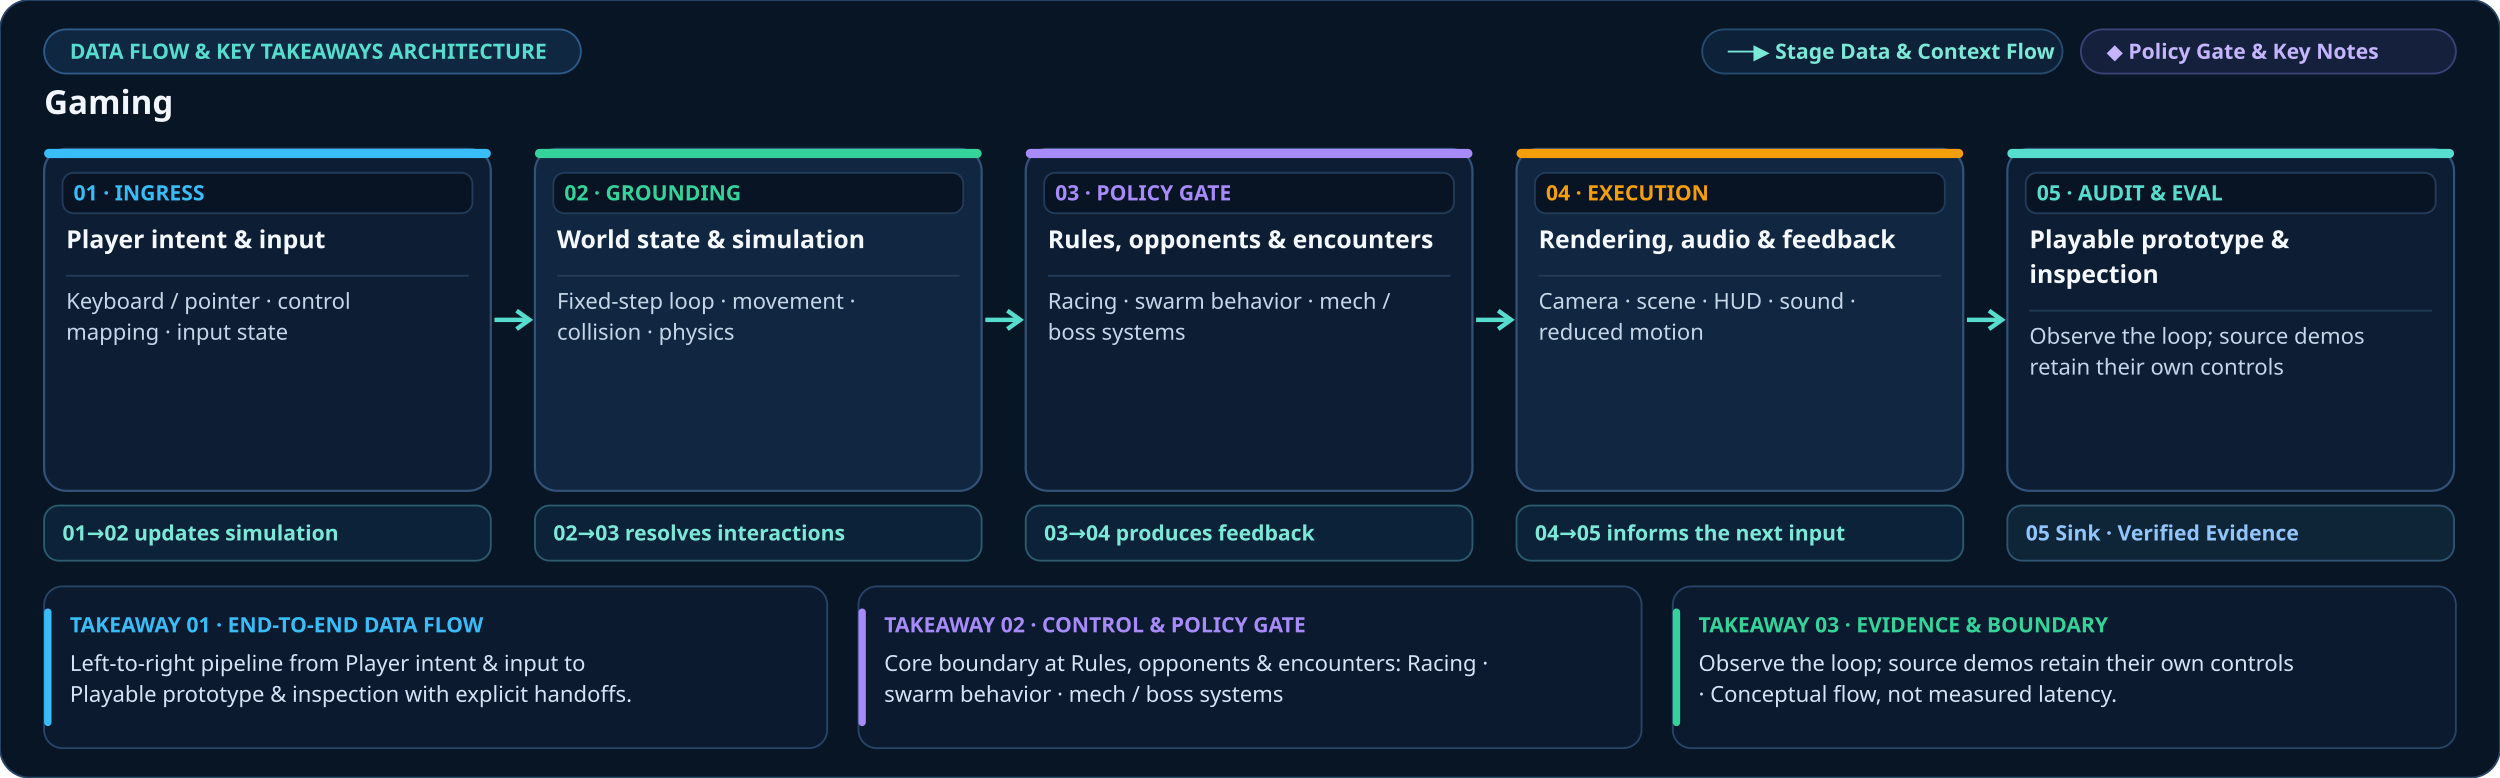
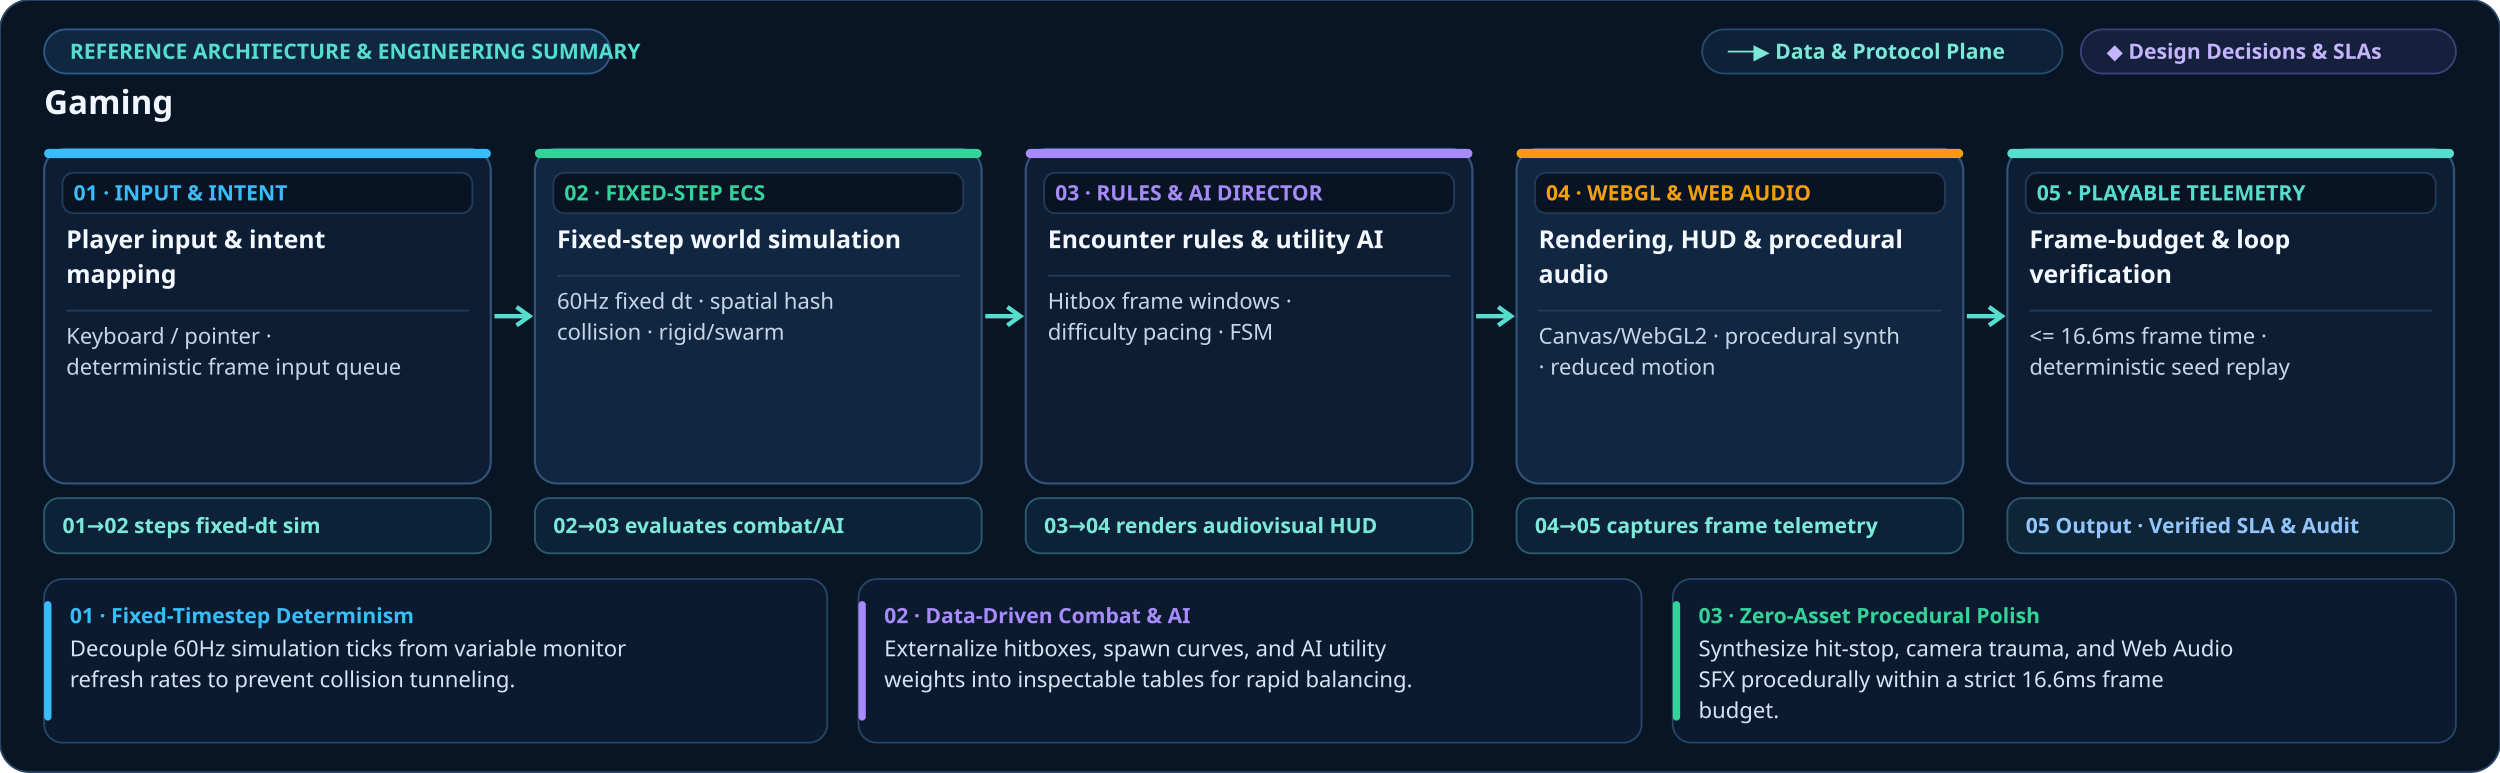
- <svg xmlns="http://www.w3.org/2000/svg" lang="en" class="knowledge-graph-wide" role="img" aria-labelledby="knowledge-19861aae97bd-title knowledge-19861aae97bd-desc" viewBox="0 0 1360 423" width="1360" style="width:100%;height:auto;margin:0 auto;font-family:system-ui,sans-serif">
-   <rect width="1360" height="423" rx="16" fill="#081525" stroke="#284566" />
-   <rect x="24" y="16" width="292" height="24" rx="12" fill="#102742" stroke="#2d5a88" />
+ <svg xmlns="http://www.w3.org/2000/svg" lang="en" class="knowledge-graph-wide" role="img" aria-labelledby="knowledge-70d63cc0459c-title knowledge-70d63cc0459c-desc" viewBox="0 0 1360 420" width="1360" style="width:100%;height:auto;margin:0 auto;font-family:system-ui,sans-serif">
+   <rect width="1360" height="420" rx="16" fill="#081525" stroke="#284566" />
+   <rect x="24" y="16" width="308" height="24" rx="12" fill="#102742" stroke="#2d5a88" />
  <text x="38" y="32" fill="#56ddcd" font-size="11.5" font-weight="700">
-     <tspan x="38" dy="0">DATA FLOW &amp; KEY TAKEAWAYS ARCHITECTURE</tspan>
+     <tspan x="38" dy="0">REFERENCE ARCHITECTURE &amp; ENGINEERING SUMMARY</tspan>
  </text>
  <rect x="926" y="16" width="196" height="24" rx="12" fill="#0d2238" stroke="#254b6e" />
  <text x="940" y="32" fill="#7ce8d8" font-size="11.5" font-weight="600">
-     <tspan x="940" dy="0">──▶ Stage Data &amp; Context Flow</tspan>
+     <tspan x="940" dy="0">──▶ Data &amp; Protocol Plane</tspan>
  </text>
  <rect x="1132" y="16" width="204" height="24" rx="12" fill="#15203c" stroke="#3b4278" />
  <text x="1146" y="32" fill="#c4b5fd" font-size="11.5" font-weight="600">
-     <tspan x="1146" dy="0">◆ Policy Gate &amp; Key Notes</tspan>
+     <tspan x="1146" dy="0">◆ Design Decisions &amp; SLAs</tspan>
  </text>
  <text x="24" y="62" fill="#f2f7ff" font-size="18" font-weight="700">
    <tspan x="24" dy="0">Gaming</tspan>
  </text>
  <g data-concept="1">
-     <rect x="24" y="81" width="243" height="186" rx="12" fill="#0d1e34" stroke="#335277" stroke-width="1.2" />
+     <rect x="24" y="81" width="243" height="182" rx="12" fill="#0d1e34" stroke="#335277" stroke-width="1.2" />
    <rect x="24" y="81" width="243" height="5" rx="2.5" fill="#38bdf8" />
    <rect x="34" y="94" width="223" height="22" rx="6" fill="#081424" stroke="#223b59" />
    <text x="40" y="109" fill="#38bdf8" font-size="11.5" font-weight="700">
-       <tspan x="40" dy="0">01 · INGRESS</tspan>
+       <tspan x="40" dy="0">01 · INPUT &amp; INTENT</tspan>
    </text>
    <text x="36" y="135" fill="#f4f8ff" font-size="13.5" font-weight="700">
-       <tspan x="36" dy="0">Player intent &amp; input</tspan>
+       <tspan x="36" dy="0">Player input &amp; intent</tspan>
+       <tspan x="36" dy="18.9">mapping</tspan>
    </text>
-     <path d="M36 150 H255" stroke="#233b57" stroke-width="1" />
-     <text x="36" y="168" fill="#c5d6e8" font-size="12" font-weight="400">
-       <tspan x="36" dy="0">Keyboard / pointer · control</tspan>
-       <tspan x="36" dy="16.8">mapping · input state</tspan>
+     <path d="M36 169 H255" stroke="#233b57" stroke-width="1" />
+     <text x="36" y="187" fill="#c5d6e8" font-size="12" font-weight="400">
+       <tspan x="36" dy="0">Keyboard / pointer ·</tspan>
+       <tspan x="36" dy="16.8">deterministic frame input queue</tspan>
    </text>
  </g>
-   <g data-relationship="updates simulation">
-     <path d="M269 174 H287" fill="none" stroke="#56ddcd" stroke-width="2.4" />
-     <path d="M281 169 L288 174 L281 179" fill="none" stroke="#56ddcd" stroke-width="2.4" />
-     <rect x="24" y="275" width="243" height="30" rx="8" fill="#0b2239" stroke="#2b5b6c" />
-     <text x="34" y="294" fill="#7ce8d8" font-size="11.5" font-weight="600">
-       <tspan x="34" dy="0">01→02 updates simulation</tspan>
+   <g data-relationship="steps fixed-dt sim">
+     <path d="M269 172 H287" fill="none" stroke="#56ddcd" stroke-width="2.4" />
+     <path d="M281 167 L288 172 L281 177" fill="none" stroke="#56ddcd" stroke-width="2.4" />
+     <rect x="24" y="271" width="243" height="30" rx="8" fill="#0b2239" stroke="#2b5b6c" />
+     <text x="34" y="290" fill="#7ce8d8" font-size="11.5" font-weight="600">
+       <tspan x="34" dy="0">01→02 steps fixed-dt sim</tspan>
    </text>
  </g>
  <g data-concept="2">
-     <rect x="291" y="81" width="243" height="186" rx="12" fill="#112640" stroke="#335277" stroke-width="1.2" />
+     <rect x="291" y="81" width="243" height="182" rx="12" fill="#112640" stroke="#335277" stroke-width="1.2" />
    <rect x="291" y="81" width="243" height="5" rx="2.5" fill="#34d399" />
    <rect x="301" y="94" width="223" height="22" rx="6" fill="#081424" stroke="#223b59" />
    <text x="307" y="109" fill="#34d399" font-size="11.5" font-weight="700">
-       <tspan x="307" dy="0">02 · GROUNDING</tspan>
+       <tspan x="307" dy="0">02 · FIXED-STEP ECS</tspan>
    </text>
    <text x="303" y="135" fill="#f4f8ff" font-size="13.5" font-weight="700">
-       <tspan x="303" dy="0">World state &amp; simulation</tspan>
+       <tspan x="303" dy="0">Fixed-step world simulation</tspan>
    </text>
    <path d="M303 150 H522" stroke="#233b57" stroke-width="1" />
    <text x="303" y="168" fill="#c5d6e8" font-size="12" font-weight="400">
-       <tspan x="303" dy="0">Fixed-step loop · movement ·</tspan>
-       <tspan x="303" dy="16.8">collision · physics</tspan>
+       <tspan x="303" dy="0">60Hz fixed dt · spatial hash</tspan>
+       <tspan x="303" dy="16.8">collision · rigid/swarm</tspan>
    </text>
  </g>
-   <g data-relationship="resolves interactions">
-     <path d="M536 174 H554" fill="none" stroke="#56ddcd" stroke-width="2.4" />
-     <path d="M548 169 L555 174 L548 179" fill="none" stroke="#56ddcd" stroke-width="2.4" />
-     <rect x="291" y="275" width="243" height="30" rx="8" fill="#0b2239" stroke="#2b5b6c" />
-     <text x="301" y="294" fill="#7ce8d8" font-size="11.5" font-weight="600">
-       <tspan x="301" dy="0">02→03 resolves interactions</tspan>
+   <g data-relationship="evaluates combat/AI">
+     <path d="M536 172 H554" fill="none" stroke="#56ddcd" stroke-width="2.4" />
+     <path d="M548 167 L555 172 L548 177" fill="none" stroke="#56ddcd" stroke-width="2.4" />
+     <rect x="291" y="271" width="243" height="30" rx="8" fill="#0b2239" stroke="#2b5b6c" />
+     <text x="301" y="290" fill="#7ce8d8" font-size="11.5" font-weight="600">
+       <tspan x="301" dy="0">02→03 evaluates combat/AI</tspan>
    </text>
  </g>
  <g data-concept="3">
-     <rect x="558" y="81" width="243" height="186" rx="12" fill="#0d1e34" stroke="#335277" stroke-width="1.2" />
+     <rect x="558" y="81" width="243" height="182" rx="12" fill="#0d1e34" stroke="#335277" stroke-width="1.2" />
    <rect x="558" y="81" width="243" height="5" rx="2.5" fill="#a78bfa" />
    <rect x="568" y="94" width="223" height="22" rx="6" fill="#081424" stroke="#223b59" />
    <text x="574" y="109" fill="#a78bfa" font-size="11.5" font-weight="700">
-       <tspan x="574" dy="0">03 · POLICY GATE</tspan>
+       <tspan x="574" dy="0">03 · RULES &amp; AI DIRECTOR</tspan>
    </text>
    <text x="570" y="135" fill="#f4f8ff" font-size="13.5" font-weight="700">
-       <tspan x="570" dy="0">Rules, opponents &amp; encounters</tspan>
+       <tspan x="570" dy="0">Encounter rules &amp; utility AI</tspan>
    </text>
    <path d="M570 150 H789" stroke="#233b57" stroke-width="1" />
    <text x="570" y="168" fill="#c5d6e8" font-size="12" font-weight="400">
-       <tspan x="570" dy="0">Racing · swarm behavior · mech /</tspan>
-       <tspan x="570" dy="16.8">boss systems</tspan>
+       <tspan x="570" dy="0">Hitbox frame windows ·</tspan>
+       <tspan x="570" dy="16.8">difficulty pacing · FSM</tspan>
    </text>
  </g>
-   <g data-relationship="produces feedback">
-     <path d="M803 174 H821" fill="none" stroke="#56ddcd" stroke-width="2.4" />
-     <path d="M815 169 L822 174 L815 179" fill="none" stroke="#56ddcd" stroke-width="2.4" />
-     <rect x="558" y="275" width="243" height="30" rx="8" fill="#0b2239" stroke="#2b5b6c" />
-     <text x="568" y="294" fill="#7ce8d8" font-size="11.5" font-weight="600">
-       <tspan x="568" dy="0">03→04 produces feedback</tspan>
+   <g data-relationship="renders audiovisual HUD">
+     <path d="M803 172 H821" fill="none" stroke="#56ddcd" stroke-width="2.4" />
+     <path d="M815 167 L822 172 L815 177" fill="none" stroke="#56ddcd" stroke-width="2.4" />
+     <rect x="558" y="271" width="243" height="30" rx="8" fill="#0b2239" stroke="#2b5b6c" />
+     <text x="568" y="290" fill="#7ce8d8" font-size="11.5" font-weight="600">
+       <tspan x="568" dy="0">03→04 renders audiovisual HUD</tspan>
    </text>
  </g>
  <g data-concept="4">
-     <rect x="825" y="81" width="243" height="186" rx="12" fill="#112640" stroke="#335277" stroke-width="1.2" />
+     <rect x="825" y="81" width="243" height="182" rx="12" fill="#112640" stroke="#335277" stroke-width="1.2" />
    <rect x="825" y="81" width="243" height="5" rx="2.5" fill="#f59e0b" />
    <rect x="835" y="94" width="223" height="22" rx="6" fill="#081424" stroke="#223b59" />
    <text x="841" y="109" fill="#f59e0b" font-size="11.5" font-weight="700">
-       <tspan x="841" dy="0">04 · EXECUTION</tspan>
+       <tspan x="841" dy="0">04 · WEBGL &amp; WEB AUDIO</tspan>
    </text>
    <text x="837" y="135" fill="#f4f8ff" font-size="13.5" font-weight="700">
-       <tspan x="837" dy="0">Rendering, audio &amp; feedback</tspan>
+       <tspan x="837" dy="0">Rendering, HUD &amp; procedural</tspan>
+       <tspan x="837" dy="18.9">audio</tspan>
    </text>
-     <path d="M837 150 H1056" stroke="#233b57" stroke-width="1" />
-     <text x="837" y="168" fill="#c5d6e8" font-size="12" font-weight="400">
-       <tspan x="837" dy="0">Camera · scene · HUD · sound ·</tspan>
-       <tspan x="837" dy="16.8">reduced motion</tspan>
+     <path d="M837 169 H1056" stroke="#233b57" stroke-width="1" />
+     <text x="837" y="187" fill="#c5d6e8" font-size="12" font-weight="400">
+       <tspan x="837" dy="0">Canvas/WebGL2 · procedural synth</tspan>
+       <tspan x="837" dy="16.8">· reduced motion</tspan>
    </text>
  </g>
-   <g data-relationship="informs the next input">
-     <path d="M1070 174 H1088" fill="none" stroke="#56ddcd" stroke-width="2.4" />
-     <path d="M1082 169 L1089 174 L1082 179" fill="none" stroke="#56ddcd" stroke-width="2.4" />
-     <rect x="825" y="275" width="243" height="30" rx="8" fill="#0b2239" stroke="#2b5b6c" />
-     <text x="835" y="294" fill="#7ce8d8" font-size="11.5" font-weight="600">
-       <tspan x="835" dy="0">04→05 informs the next input</tspan>
+   <g data-relationship="captures frame telemetry">
+     <path d="M1070 172 H1088" fill="none" stroke="#56ddcd" stroke-width="2.4" />
+     <path d="M1082 167 L1089 172 L1082 177" fill="none" stroke="#56ddcd" stroke-width="2.4" />
+     <rect x="825" y="271" width="243" height="30" rx="8" fill="#0b2239" stroke="#2b5b6c" />
+     <text x="835" y="290" fill="#7ce8d8" font-size="11.5" font-weight="600">
+       <tspan x="835" dy="0">04→05 captures frame telemetry</tspan>
    </text>
  </g>
  <g data-concept="5">
-     <rect x="1092" y="81" width="243" height="186" rx="12" fill="#0d1e34" stroke="#335277" stroke-width="1.2" />
+     <rect x="1092" y="81" width="243" height="182" rx="12" fill="#0d1e34" stroke="#335277" stroke-width="1.2" />
    <rect x="1092" y="81" width="243" height="5" rx="2.5" fill="#56ddcd" />
    <rect x="1102" y="94" width="223" height="22" rx="6" fill="#081424" stroke="#223b59" />
    <text x="1108" y="109" fill="#56ddcd" font-size="11.5" font-weight="700">
-       <tspan x="1108" dy="0">05 · AUDIT &amp; EVAL</tspan>
+       <tspan x="1108" dy="0">05 · PLAYABLE TELEMETRY</tspan>
    </text>
    <text x="1104" y="135" fill="#f4f8ff" font-size="13.5" font-weight="700">
-       <tspan x="1104" dy="0">Playable prototype &amp;</tspan>
-       <tspan x="1104" dy="18.9">inspection</tspan>
+       <tspan x="1104" dy="0">Frame-budget &amp; loop</tspan>
+       <tspan x="1104" dy="18.9">verification</tspan>
    </text>
    <path d="M1104 169 H1323" stroke="#233b57" stroke-width="1" />
    <text x="1104" y="187" fill="#c5d6e8" font-size="12" font-weight="400">
-       <tspan x="1104" dy="0">Observe the loop; source demos</tspan>
-       <tspan x="1104" dy="16.8">retain their own controls</tspan>
+       <tspan x="1104" dy="0">&lt;= 16.6ms frame time ·</tspan>
+       <tspan x="1104" dy="16.8">deterministic seed replay</tspan>
    </text>
  </g>
-   <rect x="1092" y="275" width="243" height="30" rx="8" fill="#0e2538" stroke="#2e5470" />
-   <text x="1102" y="294" fill="#93c5fd" font-size="11.5" font-weight="600">
-     <tspan x="1102" dy="0">05 Sink · Verified Evidence</tspan>
+   <rect x="1092" y="271" width="243" height="30" rx="8" fill="#0e2538" stroke="#2e5470" />
+   <text x="1102" y="290" fill="#93c5fd" font-size="11.5" font-weight="600">
+     <tspan x="1102" dy="0">05 Output · Verified SLA &amp; Audit</tspan>
  </text>
  <g data-takeaway="1">
-     <rect x="24" y="319" width="426" height="88" rx="10" fill="#0b1a2e" stroke="#284466" />
-     <rect x="24" y="331" width="4" height="64" rx="2" fill="#38bdf8" />
-     <text x="38" y="344" fill="#38bdf8" font-size="11.5" font-weight="700">
-       <tspan x="38" dy="0">TAKEAWAY 01 · END-TO-END DATA FLOW</tspan>
+     <rect x="24" y="315" width="426" height="89" rx="10" fill="#0b1a2e" stroke="#284466" />
+     <rect x="24" y="327" width="4" height="65" rx="2" fill="#38bdf8" />
+     <text x="38" y="339" fill="#38bdf8" font-size="11.5" font-weight="700">
+       <tspan x="38" dy="0">01 · Fixed-Timestep Determinism</tspan>
    </text>
-     <text x="38" y="365" fill="#d5e4f5" font-size="12" font-weight="400">
-       <tspan x="38" dy="0">Left-to-right pipeline from Player intent &amp; input to</tspan>
-       <tspan x="38" dy="16.8">Playable prototype &amp; inspection with explicit handoffs.</tspan>
+     <text x="38" y="357" fill="#d5e4f5" font-size="12" font-weight="400">
+       <tspan x="38" dy="0">Decouple 60Hz simulation ticks from variable monitor</tspan>
+       <tspan x="38" dy="16.8">refresh rates to prevent collision tunneling.</tspan>
    </text>
  </g>
  <g data-takeaway="2">
-     <rect x="467" y="319" width="426" height="88" rx="10" fill="#0b1a2e" stroke="#284466" />
-     <rect x="467" y="331" width="4" height="64" rx="2" fill="#a78bfa" />
-     <text x="481" y="344" fill="#a78bfa" font-size="11.5" font-weight="700">
-       <tspan x="481" dy="0">TAKEAWAY 02 · CONTROL &amp; POLICY GATE</tspan>
+     <rect x="467" y="315" width="426" height="89" rx="10" fill="#0b1a2e" stroke="#284466" />
+     <rect x="467" y="327" width="4" height="65" rx="2" fill="#a78bfa" />
+     <text x="481" y="339" fill="#a78bfa" font-size="11.5" font-weight="700">
+       <tspan x="481" dy="0">02 · Data-Driven Combat &amp; AI</tspan>
    </text>
-     <text x="481" y="365" fill="#d5e4f5" font-size="12" font-weight="400">
-       <tspan x="481" dy="0">Core boundary at Rules, opponents &amp; encounters: Racing ·</tspan>
-       <tspan x="481" dy="16.8">swarm behavior · mech / boss systems</tspan>
+     <text x="481" y="357" fill="#d5e4f5" font-size="12" font-weight="400">
+       <tspan x="481" dy="0">Externalize hitboxes, spawn curves, and AI utility</tspan>
+       <tspan x="481" dy="16.8">weights into inspectable tables for rapid balancing.</tspan>
    </text>
  </g>
  <g data-takeaway="3">
-     <rect x="910" y="319" width="426" height="88" rx="10" fill="#0b1a2e" stroke="#284466" />
-     <rect x="910" y="331" width="4" height="64" rx="2" fill="#34d399" />
-     <text x="924" y="344" fill="#34d399" font-size="11.5" font-weight="700">
-       <tspan x="924" dy="0">TAKEAWAY 03 · EVIDENCE &amp; BOUNDARY</tspan>
+     <rect x="910" y="315" width="426" height="89" rx="10" fill="#0b1a2e" stroke="#284466" />
+     <rect x="910" y="327" width="4" height="65" rx="2" fill="#34d399" />
+     <text x="924" y="339" fill="#34d399" font-size="11.5" font-weight="700">
+       <tspan x="924" dy="0">03 · Zero-Asset Procedural Polish</tspan>
    </text>
-     <text x="924" y="365" fill="#d5e4f5" font-size="12" font-weight="400">
-       <tspan x="924" dy="0">Observe the loop; source demos retain their own controls</tspan>
-       <tspan x="924" dy="16.8">· Conceptual flow, not measured latency.</tspan>
+     <text x="924" y="357" fill="#d5e4f5" font-size="12" font-weight="400">
+       <tspan x="924" dy="0">Synthesize hit-stop, camera trauma, and Web Audio</tspan>
+       <tspan x="924" dy="16.8">SFX procedurally within a strict 16.6ms frame</tspan>
+       <tspan x="924" dy="16.8">budget.</tspan>
    </text>
  </g>
</svg>
